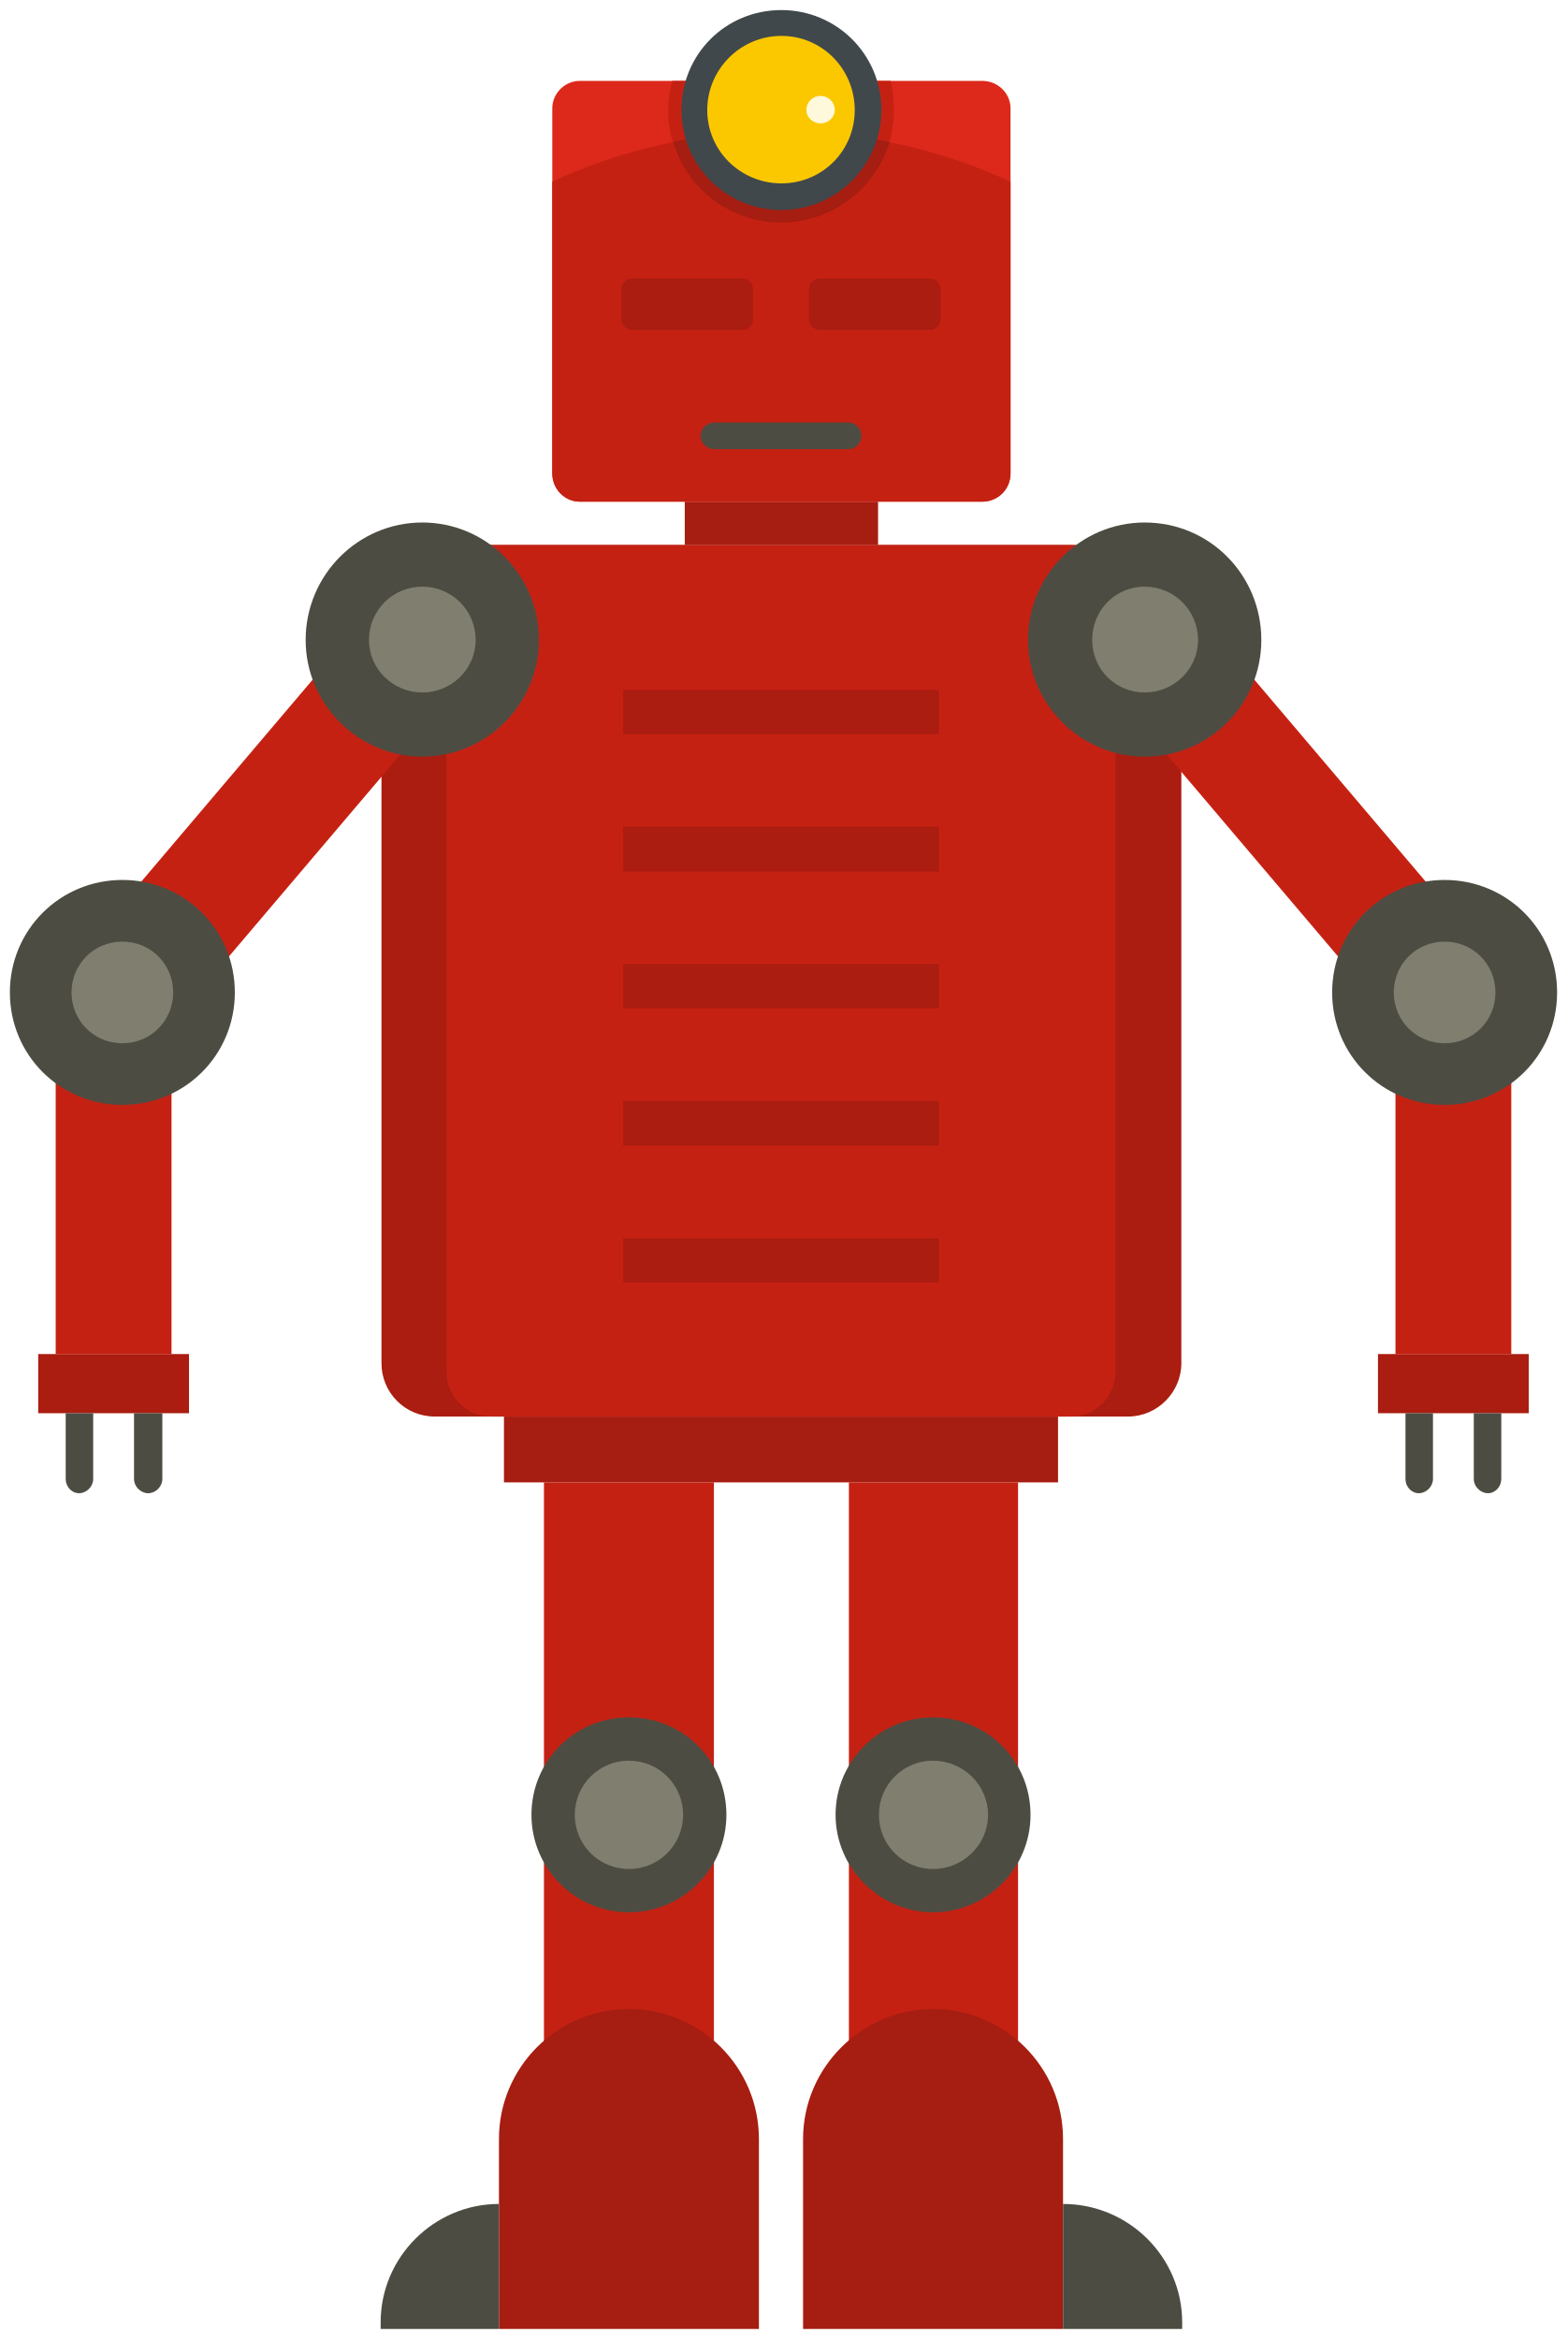
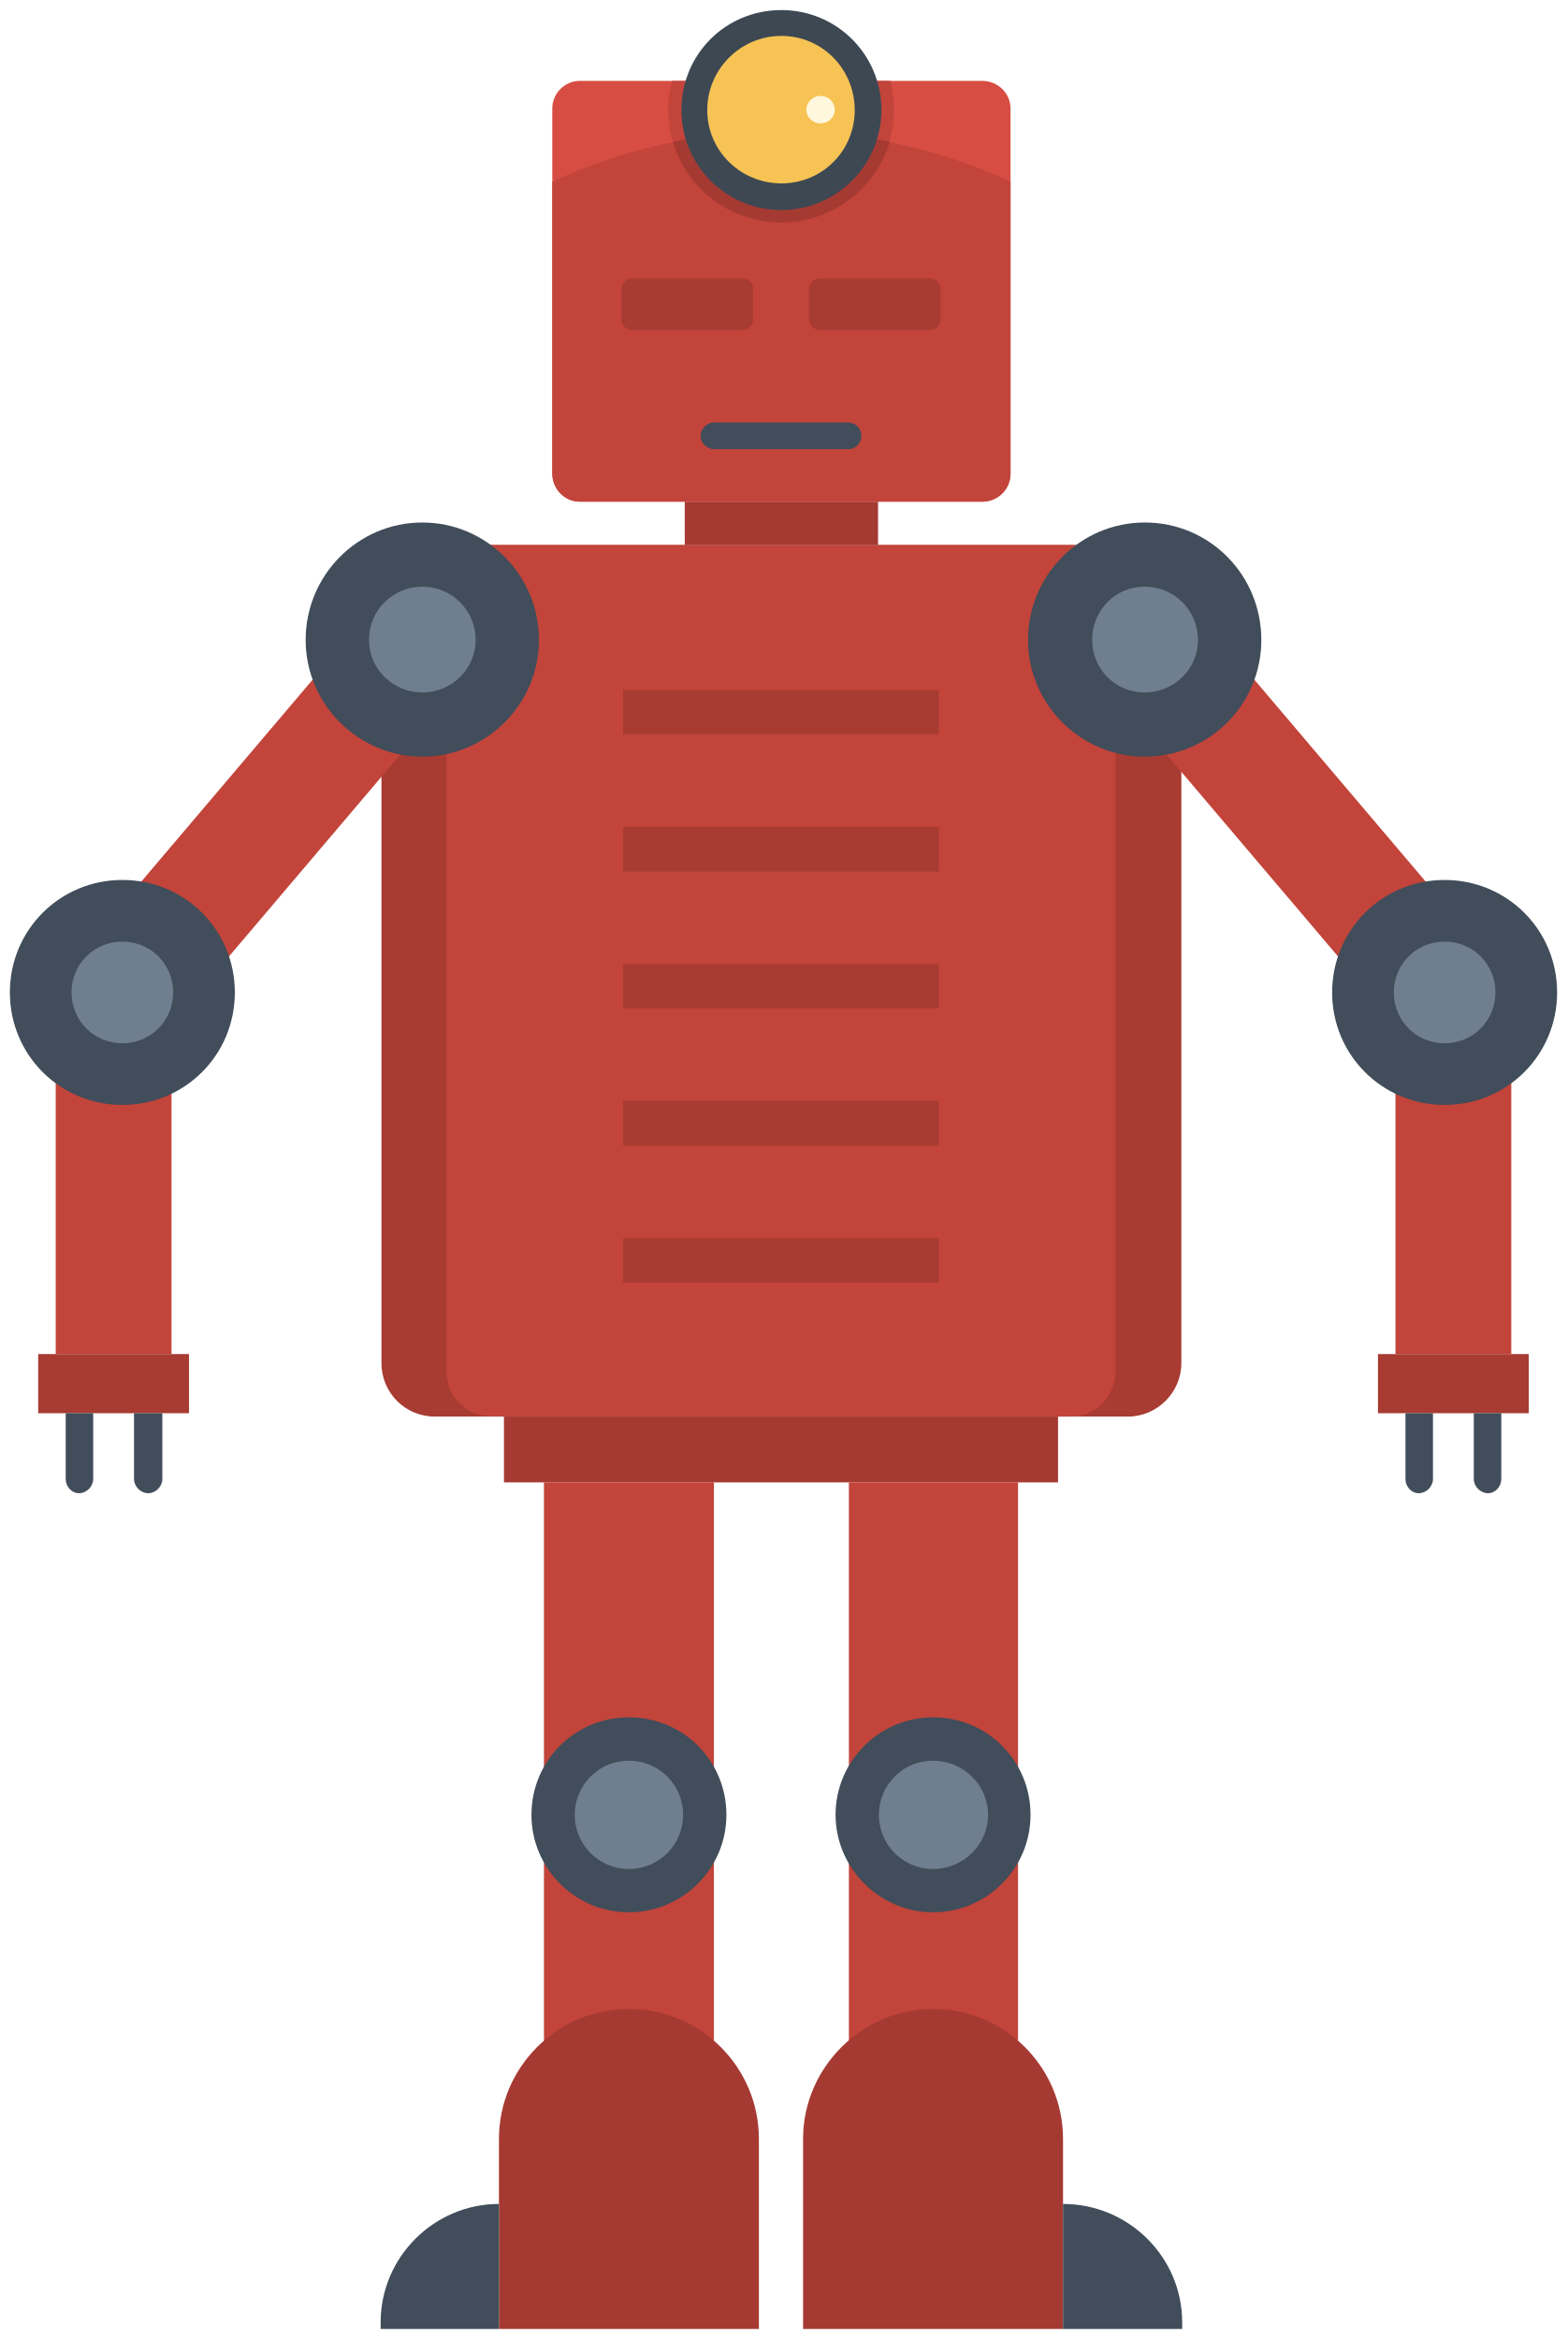
<svg xmlns="http://www.w3.org/2000/svg" width="311.5" height="464.8" viewBox="100.3 23.6 311.5 464.8">
  <g>
-     <path clip-rule="evenodd" d="m186.706 131.9h137.76c5.795 0 10.597 4.802 10.597 10.597v151.999c0 5.795-4.802 10.597-10.597 10.597h-137.76c-5.961 0-10.597-4.801-10.597-10.597v-151.999c0-5.795 4.637-10.597 10.597-10.597z" fill="#aa1d10" fill-rule="evenodd" />
-     <path clip-rule="evenodd" d="m197.966 131.9h115.241c4.802 0 8.776 3.974 8.776 8.941v155.311c0 4.967-3.974 8.941-8.776 8.941h-115.241c-4.967 0-8.941-3.974-8.941-8.941v-155.31c-.001-4.968 3.973-8.942 8.941-8.942z" fill="#c52113" fill-rule="evenodd" />
-     <path clip-rule="evenodd" d="m200.449 305.093h110.108v13.081h-110.108z" fill="#a61d11" fill-rule="evenodd" />
-     <path clip-rule="evenodd" d="m236.379 123.29h38.414v8.61h-38.414z" fill="#a61d11" fill-rule="evenodd" />
-     <path clip-rule="evenodd" d="m301.119 45.138v72.523c0 3.146-2.484 5.629-5.629 5.629h-79.974c-2.981 0-5.464-2.484-5.464-5.629v-72.523c0-2.981 2.484-5.464 5.464-5.464h79.974c3.146 0 5.629 2.484 5.629 5.464z" fill="#dc291b" fill-rule="evenodd" />
-     <path clip-rule="evenodd" d="m233.896 39.674h43.381c.497 1.821.662 3.643.662 5.795 0 12.418-9.934 22.353-22.353 22.353-12.418 0-22.518-9.935-22.518-22.353 0-2.152.331-3.974.828-5.795z" fill="#c52113" fill-rule="evenodd" />
-     <path clip-rule="evenodd" d="m301.119 59.709v57.952c0 3.146-2.484 5.629-5.629 5.629h-79.974c-2.981 0-5.464-2.484-5.464-5.629v-57.952c13.743-6.457 29.142-9.934 45.534-9.934 16.227-.001 31.625 3.476 45.533 9.934z" fill="#c52113" fill-rule="evenodd" />
-     <path clip-rule="evenodd" d="m234.061 51.761c6.954-1.325 14.074-1.987 21.525-1.987 7.286 0 14.571.662 21.525 1.987-2.815 9.272-11.425 16.061-21.525 16.061-10.266 0-18.876-6.789-21.525-16.061z" fill="#a61d11" fill-rule="evenodd" />
-     <path clip-rule="evenodd" d="m255.586 25.6c10.928 0 19.869 8.776 19.869 19.869 0 10.928-8.941 19.869-19.869 19.869-11.094 0-19.869-8.941-19.869-19.869 0-11.093 8.775-19.869 19.869-19.869z" fill="#40484c" fill-rule="evenodd" />
-     <path clip-rule="evenodd" d="m255.586 30.733c8.113 0 14.571 6.623 14.571 14.736s-6.457 14.571-14.571 14.571c-8.113 0-14.736-6.457-14.736-14.571 0-8.113 6.623-14.736 14.736-14.736z" fill="#fbc800" fill-rule="evenodd" />
-     <path clip-rule="evenodd" d="m263.368 42.655c1.491 0 2.815 1.159 2.815 2.815 0 1.49-1.325 2.649-2.815 2.649s-2.815-1.159-2.815-2.649c0-1.656 1.325-2.815 2.815-2.815z" fill="#fff9dc" fill-rule="evenodd" />
-     <path clip-rule="evenodd" d="m225.948 78.916h21.856c1.325 0 2.153.994 2.153 2.153v5.961c0 1.159-.828 2.152-2.153 2.152h-21.856c-1.159 0-2.152-.993-2.152-2.152v-5.961c-.001-1.16.993-2.153 2.152-2.153zm37.255 0h21.856c1.159 0 2.153.994 2.153 2.153v5.961c0 1.159-.994 2.152-2.153 2.152h-21.856c-1.159 0-2.152-.993-2.152-2.152v-5.961c-.001-1.16.992-2.153 2.152-2.153z" fill="#aa1d10" fill-rule="evenodd" />
-     <path clip-rule="evenodd" d="m242.174 107.561h26.658c1.49 0 2.649 1.159 2.649 2.649 0 1.49-1.159 2.649-2.649 2.649h-26.658c-1.325 0-2.649-1.159-2.649-2.649 0-1.49 1.325-2.649 2.649-2.649z" fill="#4d4c42" fill-rule="evenodd" />
-     <path d="m192.998 158.062-58.614 69.045v65.568h-23.015v-69.873-4.139l2.815-3.146 61.263-72.192z" fill="#c52113" />
-     <path clip-rule="evenodd" d="m184.222 127.43c12.75 0 23.181 10.431 23.181 23.346 0 12.749-10.431 23.181-23.181 23.181s-23.181-10.431-23.181-23.181c.001-12.915 10.432-23.346 23.181-23.346z" fill="#4d4c42" fill-rule="evenodd" />
-     <path clip-rule="evenodd" d="m124.615 198.462c12.419 0 22.353 9.935 22.353 22.353 0 12.419-9.934 22.353-22.353 22.353-12.418 0-22.352-9.934-22.352-22.353-.001-12.418 9.934-22.353 22.352-22.353z" fill="#4d4c42" fill-rule="evenodd" />
-     <path clip-rule="evenodd" d="m194.82 150.776c0-5.961-4.802-10.597-10.597-10.597s-10.597 4.636-10.597 10.597c0 5.795 4.802 10.431 10.597 10.431s10.597-4.636 10.597-10.431z" fill="#807e6f" fill-rule="evenodd" />
-     <path clip-rule="evenodd" d="m134.715 220.815c0-5.63-4.471-10.1-10.1-10.1s-10.1 4.47-10.1 10.1 4.471 10.1 10.1 10.1c5.63 0 10.1-4.47 10.1-10.1z" fill="#807e6f" fill-rule="evenodd" />
-     <path clip-rule="evenodd" d="m224.126 187.865h62.754v8.941c-20.862 0-41.725 0-62.754 0 0-2.98 0-5.96 0-8.941zm0 27.32h62.754v8.776c-20.862 0-41.725 0-62.754 0 0-2.981 0-5.795 0-8.776zm0 27.155h62.754v8.941c-20.862 0-41.725 0-62.754 0 0-2.98 0-5.961 0-8.941zm0 27.32h62.754v8.776h-62.754zm0-108.949h62.754v8.775h-62.754z" fill="#aa1d10" fill-rule="evenodd" />
-     <path clip-rule="evenodd" d="m107.892 292.675h29.97v11.756h-29.97z" fill="#aa1d10" fill-rule="evenodd" />
-     <path clip-rule="evenodd" d="m132.563 304.431v13.081c0 1.49-1.325 2.815-2.815 2.815-1.49 0-2.815-1.325-2.815-2.815v-13.081zm-13.743 0v13.081c0 1.49-1.325 2.815-2.815 2.815-1.49 0-2.649-1.325-2.649-2.815v-13.081z" fill="#4d4c42" fill-rule="evenodd" />
-     <path d="m319.002 158.062 58.614 69.045v65.568h23.015v-69.873-4.139l-2.815-3.146-61.263-72.192z" fill="#c52113" />
+     <path clip-rule="evenodd" d="m186.706 131.9h137.76c5.795 0 10.597 4.802 10.597 10.597v151.999c0 5.795-4.802 10.597-10.597 10.597h-137.76c-5.961 0-10.597-4.801-10.597-10.597v-151.999c0-5.795 4.637-10.597 10.597-10.597z" fill="#a83b32" fill-rule="evenodd" />
+     <path clip-rule="evenodd" d="m197.966 131.9h115.241c4.802 0 8.776 3.974 8.776 8.941v155.311c0 4.967-3.974 8.941-8.776 8.941h-115.241c-4.967 0-8.941-3.974-8.941-8.941v-155.31c-.001-4.968 3.973-8.942 8.941-8.942z" fill="#c2443a" fill-rule="evenodd" />
+     <path clip-rule="evenodd" d="m200.449 305.093h110.108v13.081h-110.108z" fill="#a53a32" fill-rule="evenodd" />
+     <path clip-rule="evenodd" d="m236.379 123.29h38.414v8.61h-38.414z" fill="#a53a32" fill-rule="evenodd" />
+     <path clip-rule="evenodd" d="m301.119 45.138v72.523c0 3.146-2.484 5.629-5.629 5.629h-79.974c-2.981 0-5.464-2.484-5.464-5.629v-72.523c0-2.981 2.484-5.464 5.464-5.464h79.974c3.146 0 5.629 2.484 5.629 5.464z" fill="#d84d43" fill-rule="evenodd" />
+     <path clip-rule="evenodd" d="m233.896 39.674h43.381c.497 1.821.662 3.643.662 5.795 0 12.418-9.934 22.353-22.353 22.353-12.418 0-22.518-9.935-22.518-22.353 0-2.152.331-3.974.828-5.795z" fill="#c2443a" fill-rule="evenodd" />
+     <path clip-rule="evenodd" d="m301.119 59.709v57.952c0 3.146-2.484 5.629-5.629 5.629h-79.974c-2.981 0-5.464-2.484-5.464-5.629v-57.952c13.743-6.457 29.142-9.934 45.534-9.934 16.227-.001 31.625 3.476 45.533 9.934z" fill="#c2443a" fill-rule="evenodd" />
+     <path clip-rule="evenodd" d="m234.061 51.761c6.954-1.325 14.074-1.987 21.525-1.987 7.286 0 14.571.662 21.525 1.987-2.815 9.272-11.425 16.061-21.525 16.061-10.266 0-18.876-6.789-21.525-16.061z" fill="#a53a32" fill-rule="evenodd" />
+     <path clip-rule="evenodd" d="m255.586 25.6c10.928 0 19.869 8.776 19.869 19.869 0 10.928-8.941 19.869-19.869 19.869-11.094 0-19.869-8.941-19.869-19.869 0-11.093 8.775-19.869 19.869-19.869z" fill="#3d4853" fill-rule="evenodd" />
+     <path clip-rule="evenodd" d="m255.586 30.733c8.113 0 14.571 6.623 14.571 14.736s-6.457 14.571-14.571 14.571c-8.113 0-14.736-6.457-14.736-14.571 0-8.113 6.623-14.736 14.736-14.736z" fill="#f6c354" fill-rule="evenodd" />
+     <path clip-rule="evenodd" d="m263.368 42.655c1.491 0 2.815 1.159 2.815 2.815 0 1.49-1.325 2.649-2.815 2.649s-2.815-1.159-2.815-2.649c0-1.656 1.325-2.815 2.815-2.815z" fill="#fff8de" fill-rule="evenodd" />
+     <path clip-rule="evenodd" d="m225.948 78.916h21.856c1.325 0 2.153.994 2.153 2.153v5.961c0 1.159-.828 2.152-2.153 2.152h-21.856c-1.159 0-2.152-.993-2.152-2.152v-5.961c-.001-1.16.993-2.153 2.152-2.153zm37.255 0h21.856c1.159 0 2.153.994 2.153 2.153v5.961c0 1.159-.994 2.152-2.153 2.152h-21.856c-1.159 0-2.152-.993-2.152-2.152v-5.961c-.001-1.16.992-2.153 2.152-2.153z" fill="#a83b32" fill-rule="evenodd" />
+     <path clip-rule="evenodd" d="m242.174 107.561h26.658c1.49 0 2.649 1.159 2.649 2.649 0 1.49-1.159 2.649-2.649 2.649h-26.658c-1.325 0-2.649-1.159-2.649-2.649 0-1.49 1.325-2.649 2.649-2.649z" fill="#414d5a" fill-rule="evenodd" />
+     <path d="m192.998 158.062-58.614 69.045v65.568h-23.015v-69.873-4.139l2.815-3.146 61.263-72.192z" fill="#c2443a" />
+     <path clip-rule="evenodd" d="m184.222 127.43c12.75 0 23.181 10.431 23.181 23.346 0 12.749-10.431 23.181-23.181 23.181s-23.181-10.431-23.181-23.181c.001-12.915 10.432-23.346 23.181-23.346z" fill="#414d5a" fill-rule="evenodd" />
+     <path clip-rule="evenodd" d="m124.615 198.462c12.419 0 22.353 9.935 22.353 22.353 0 12.419-9.934 22.353-22.353 22.353-12.418 0-22.352-9.934-22.352-22.353-.001-12.418 9.934-22.353 22.352-22.353z" fill="#414d5a" fill-rule="evenodd" />
+     <path clip-rule="evenodd" d="m194.82 150.776c0-5.961-4.802-10.597-10.597-10.597s-10.597 4.636-10.597 10.597c0 5.795 4.802 10.431 10.597 10.431s10.597-4.636 10.597-10.431z" fill="#707f8f" fill-rule="evenodd" />
+     <path clip-rule="evenodd" d="m134.715 220.815c0-5.63-4.471-10.1-10.1-10.1s-10.1 4.47-10.1 10.1 4.471 10.1 10.1 10.1c5.63 0 10.1-4.47 10.1-10.1z" fill="#707f8f" fill-rule="evenodd" />
+     <path clip-rule="evenodd" d="m224.126 187.865h62.754v8.941c-20.862 0-41.725 0-62.754 0 0-2.98 0-5.96 0-8.941zm0 27.32h62.754v8.776c-20.862 0-41.725 0-62.754 0 0-2.981 0-5.795 0-8.776zm0 27.155h62.754v8.941c-20.862 0-41.725 0-62.754 0 0-2.98 0-5.961 0-8.941zm0 27.32h62.754v8.776h-62.754zm0-108.949h62.754v8.775h-62.754z" fill="#a83b32" fill-rule="evenodd" />
+     <path clip-rule="evenodd" d="m107.892 292.675h29.97v11.756h-29.97z" fill="#a83b32" fill-rule="evenodd" />
+     <path clip-rule="evenodd" d="m132.563 304.431v13.081c0 1.49-1.325 2.815-2.815 2.815-1.49 0-2.815-1.325-2.815-2.815v-13.081zm-13.743 0v13.081c0 1.49-1.325 2.815-2.815 2.815-1.49 0-2.649-1.325-2.649-2.815v-13.081z" fill="#414d5a" fill-rule="evenodd" />
+     <path d="m319.002 158.062 58.614 69.045v65.568h23.015v-69.873-4.139l-2.815-3.146-61.263-72.192z" fill="#c2443a" />
    <g clip-rule="evenodd" fill-rule="evenodd">
-       <path d="m327.778 127.43c-12.75 0-23.181 10.431-23.181 23.346 0 12.749 10.431 23.181 23.181 23.181 12.915 0 23.181-10.431 23.181-23.181-.001-12.915-10.267-23.346-23.181-23.346z" fill="#4d4c42" />
-       <path d="m387.385 198.462c-12.419 0-22.353 9.935-22.353 22.353 0 12.419 9.934 22.353 22.353 22.353 12.418 0 22.353-9.934 22.353-22.353 0-12.418-9.935-22.353-22.353-22.353z" fill="#4d4c42" />
-       <path d="m317.346 150.776c0-5.961 4.636-10.597 10.431-10.597s10.597 4.636 10.597 10.597c0 5.795-4.802 10.431-10.597 10.431s-10.431-4.636-10.431-10.431z" fill="#807e6f" />
-       <path d="m377.285 220.815c0-5.63 4.471-10.1 10.1-10.1s10.1 4.47 10.1 10.1-4.471 10.1-10.1 10.1c-5.63 0-10.1-4.47-10.1-10.1z" fill="#807e6f" />
-       <path d="m374.139 292.675h29.97v11.756h-29.97z" fill="#aa1d10" />
-       <path d="m379.603 304.431v13.081c0 1.49 1.159 2.815 2.65 2.815 1.49 0 2.815-1.325 2.815-2.815v-13.081zm13.577 0v13.081c0 1.49 1.325 2.815 2.815 2.815 1.49 0 2.649-1.325 2.649-2.815v-13.081z" fill="#4d4c42" />
-       <path d="m208.397 318.174h33.777v115.903h-33.777z" fill="#c52113" />
-       <path d="m225.285 364.866c10.763 0 19.372 8.61 19.372 19.373 0 10.597-8.61 19.372-19.372 19.372-10.763 0-19.372-8.776-19.372-19.372 0-10.762 8.61-19.373 19.372-19.373z" fill="#4d4c42" />
-       <path d="m225.285 373.477c5.961 0 10.763 4.802 10.763 10.763s-4.802 10.762-10.763 10.762-10.763-4.801-10.763-10.762c.001-5.962 4.803-10.763 10.763-10.763z" fill="#807e6f" />
-       <path d="m225.285 422.819c14.24 0 25.83 11.59 25.83 25.83v37.751h-51.66v-37.752c.001-14.239 11.591-25.829 25.83-25.829z" fill="#a61d11" />
-       <path d="m199.456 486.4h-23.512v-1.325c0-12.915 10.597-23.512 23.512-23.512z" fill="#4d4c42" />
-       <path d="m268.998 318.174h33.612v115.903h-33.612z" fill="#c52113" />
-       <path d="m285.721 364.866c-10.597 0-19.372 8.61-19.372 19.373 0 10.597 8.776 19.372 19.372 19.372 10.763 0 19.372-8.776 19.372-19.372 0-10.762-8.61-19.373-19.372-19.373z" fill="#4d4c42" />
-       <path d="m285.721 373.477c-5.961 0-10.762 4.802-10.762 10.763s4.802 10.762 10.762 10.762c5.961 0 10.928-4.801 10.928-10.762 0-5.962-4.967-10.763-10.928-10.763z" fill="#807e6f" />
-       <path d="m285.721 422.819c-14.074 0-25.83 11.59-25.83 25.83v37.751h51.66v-37.752c0-14.239-11.591-25.829-25.83-25.829z" fill="#a61d11" />
-       <path d="m311.551 486.4h23.677v-1.325c0-12.915-10.597-23.512-23.677-23.512z" fill="#4d4c42" />
+       <path d="m327.778 127.43c-12.75 0-23.181 10.431-23.181 23.346 0 12.749 10.431 23.181 23.181 23.181 12.915 0 23.181-10.431 23.181-23.181-.001-12.915-10.267-23.346-23.181-23.346z" fill="#414d5a" />
+       <path d="m387.385 198.462c-12.419 0-22.353 9.935-22.353 22.353 0 12.419 9.934 22.353 22.353 22.353 12.418 0 22.353-9.934 22.353-22.353 0-12.418-9.935-22.353-22.353-22.353z" fill="#414d5a" />
+       <path d="m317.346 150.776c0-5.961 4.636-10.597 10.431-10.597s10.597 4.636 10.597 10.597c0 5.795-4.802 10.431-10.597 10.431s-10.431-4.636-10.431-10.431z" fill="#707f8f" />
+       <path d="m377.285 220.815c0-5.63 4.471-10.1 10.1-10.1s10.1 4.47 10.1 10.1-4.471 10.1-10.1 10.1c-5.63 0-10.1-4.47-10.1-10.1z" fill="#707f8f" />
+       <path d="m374.139 292.675h29.97v11.756h-29.97z" fill="#a83b32" />
+       <path d="m379.603 304.431v13.081c0 1.49 1.159 2.815 2.65 2.815 1.49 0 2.815-1.325 2.815-2.815v-13.081zm13.577 0v13.081c0 1.49 1.325 2.815 2.815 2.815 1.49 0 2.649-1.325 2.649-2.815v-13.081z" fill="#414d5a" />
+       <path d="m208.397 318.174h33.777v115.903h-33.777z" fill="#c2443a" />
+       <path d="m225.285 364.866c10.763 0 19.372 8.61 19.372 19.373 0 10.597-8.61 19.372-19.372 19.372-10.763 0-19.372-8.776-19.372-19.372 0-10.762 8.61-19.373 19.372-19.373z" fill="#414d5a" />
+       <path d="m225.285 373.477c5.961 0 10.763 4.802 10.763 10.763s-4.802 10.762-10.763 10.762-10.763-4.801-10.763-10.762c.001-5.962 4.803-10.763 10.763-10.763z" fill="#707f8f" />
+       <path d="m225.285 422.819c14.24 0 25.83 11.59 25.83 25.83v37.751h-51.66v-37.752c.001-14.239 11.591-25.829 25.83-25.829z" fill="#a53a32" />
+       <path d="m199.456 486.4h-23.512v-1.325c0-12.915 10.597-23.512 23.512-23.512z" fill="#414d5a" />
+       <path d="m268.998 318.174h33.612v115.903h-33.612z" fill="#c2443a" />
+       <path d="m285.721 364.866c-10.597 0-19.372 8.61-19.372 19.373 0 10.597 8.776 19.372 19.372 19.372 10.763 0 19.372-8.776 19.372-19.372 0-10.762-8.61-19.373-19.372-19.373z" fill="#414d5a" />
+       <path d="m285.721 373.477c-5.961 0-10.762 4.802-10.762 10.763s4.802 10.762 10.762 10.762c5.961 0 10.928-4.801 10.928-10.762 0-5.962-4.967-10.763-10.928-10.763z" fill="#707f8f" />
+       <path d="m285.721 422.819c-14.074 0-25.83 11.59-25.83 25.83v37.751h51.66v-37.752c0-14.239-11.591-25.829-25.83-25.829z" fill="#a53a32" />
+       <path d="m311.551 486.4h23.677v-1.325c0-12.915-10.597-23.512-23.677-23.512z" fill="#414d5a" />
    </g>
  </g>
</svg>
